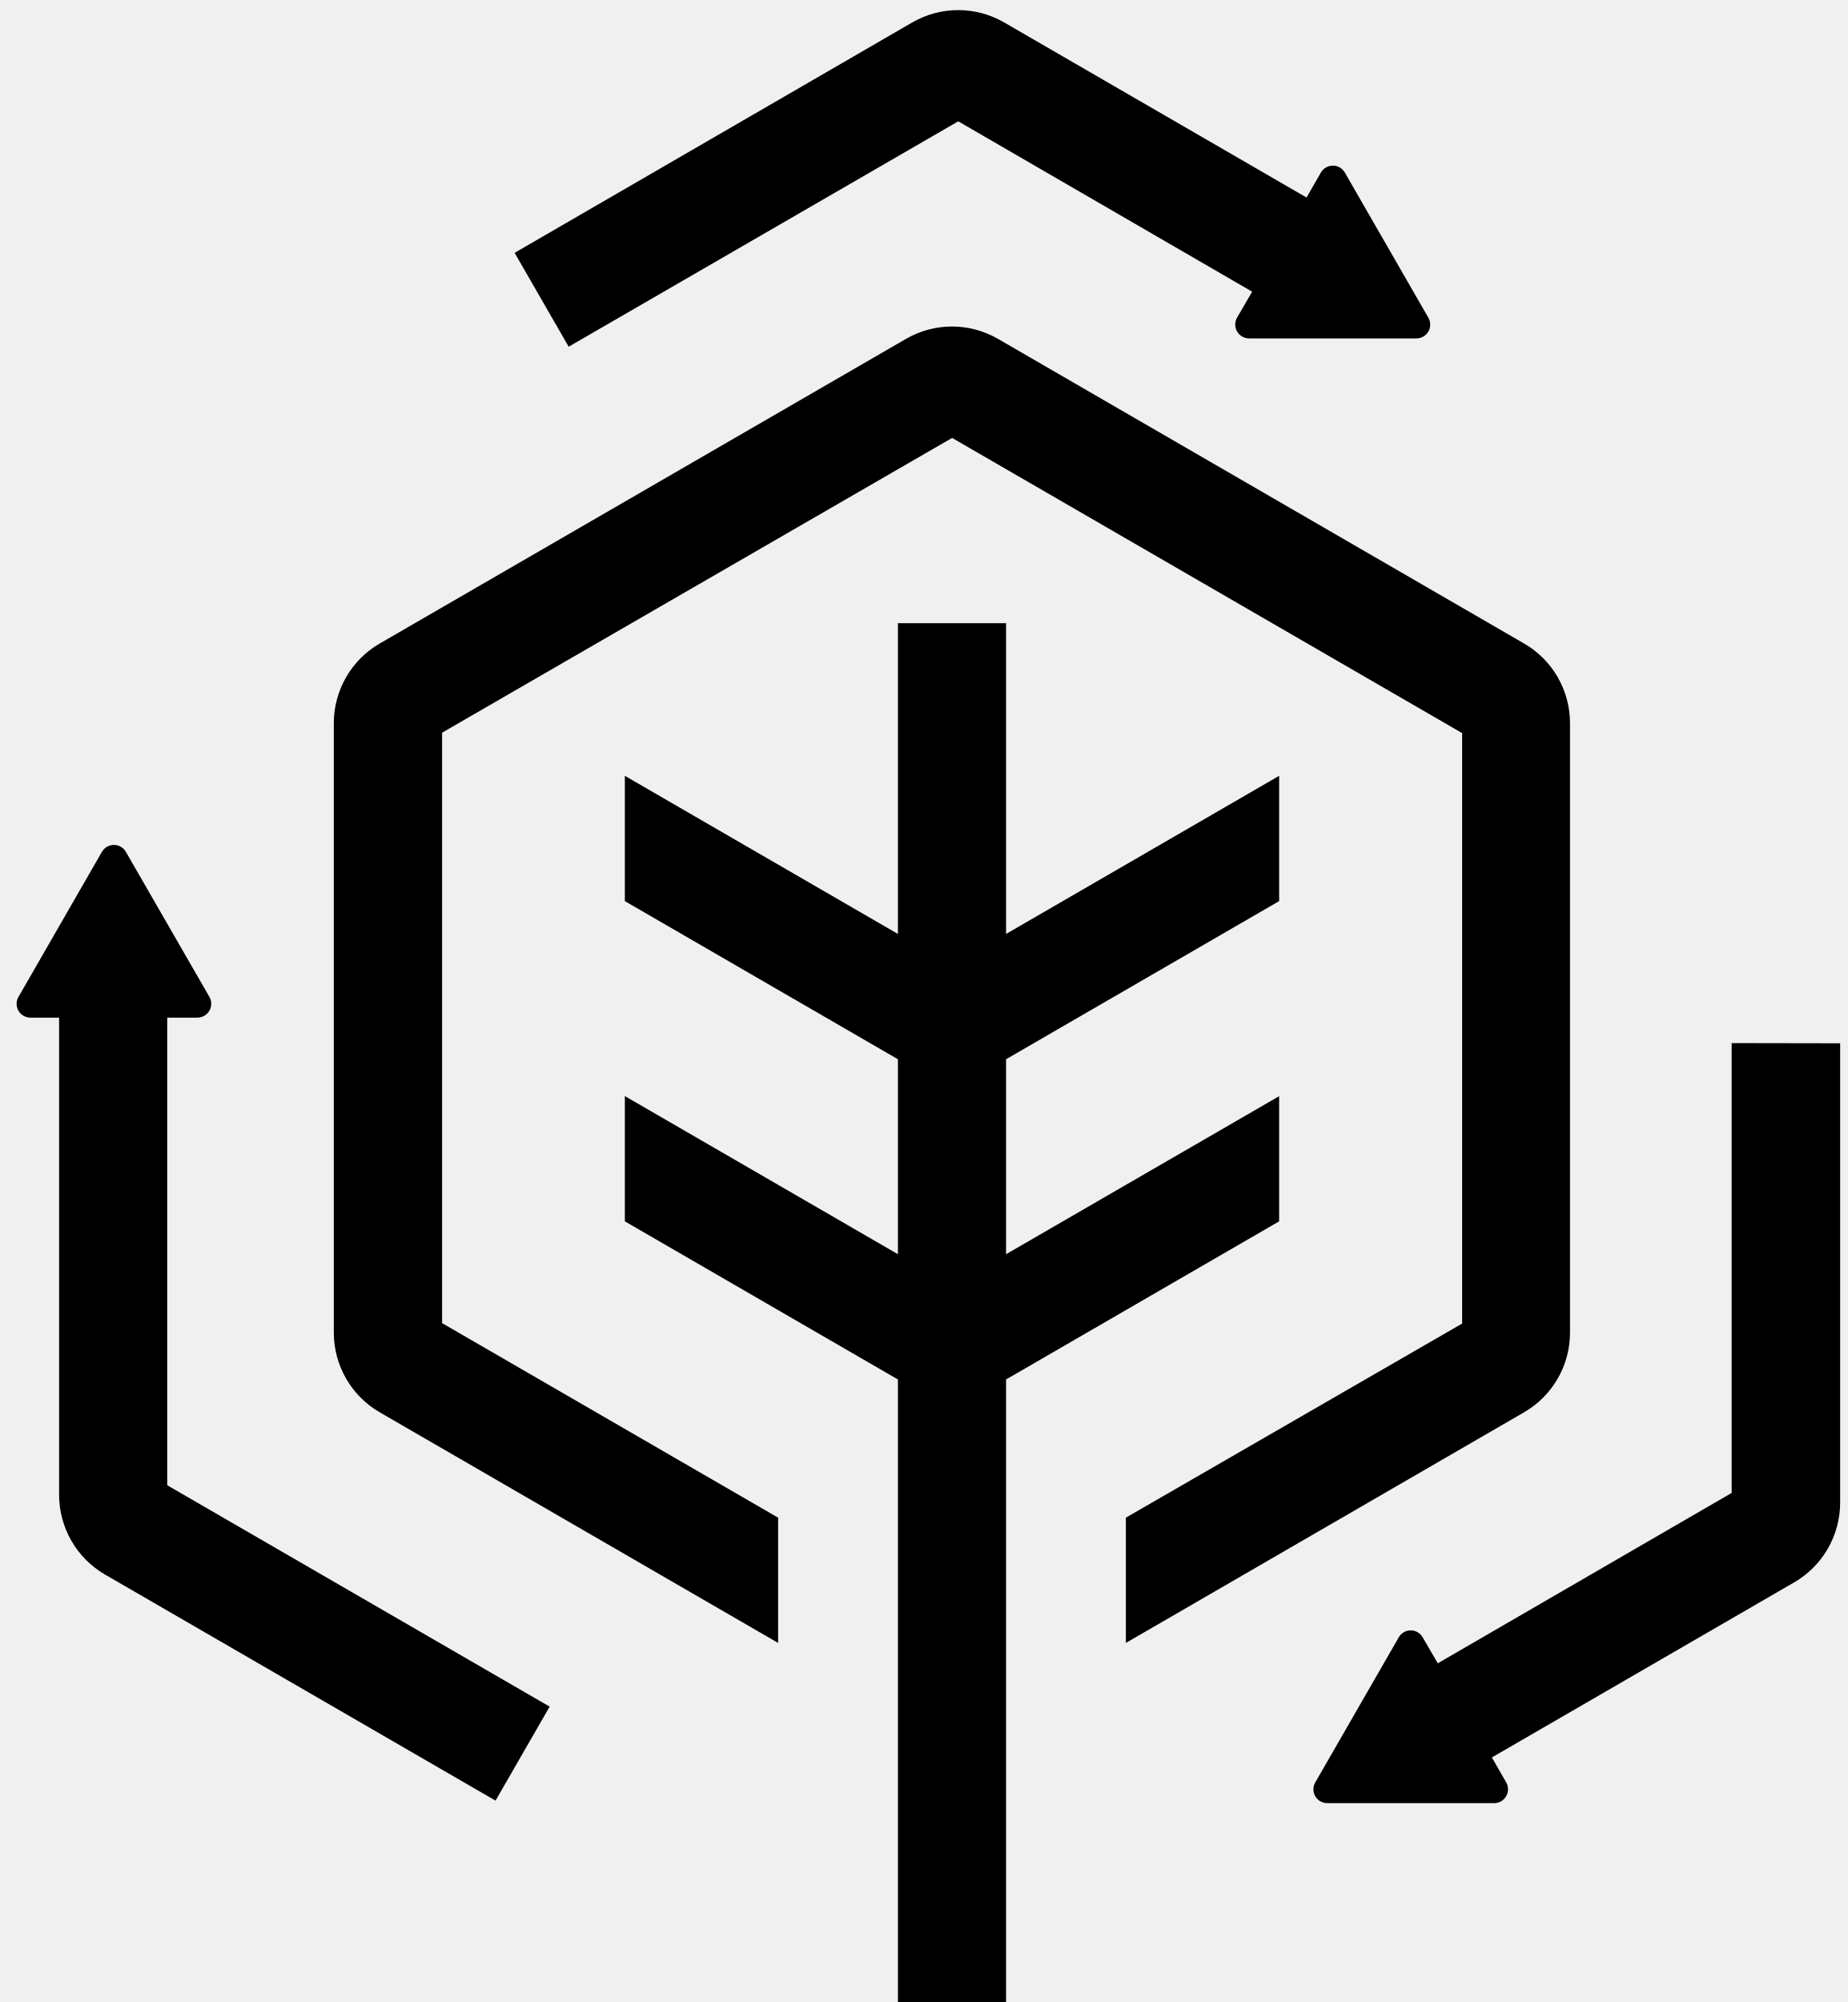
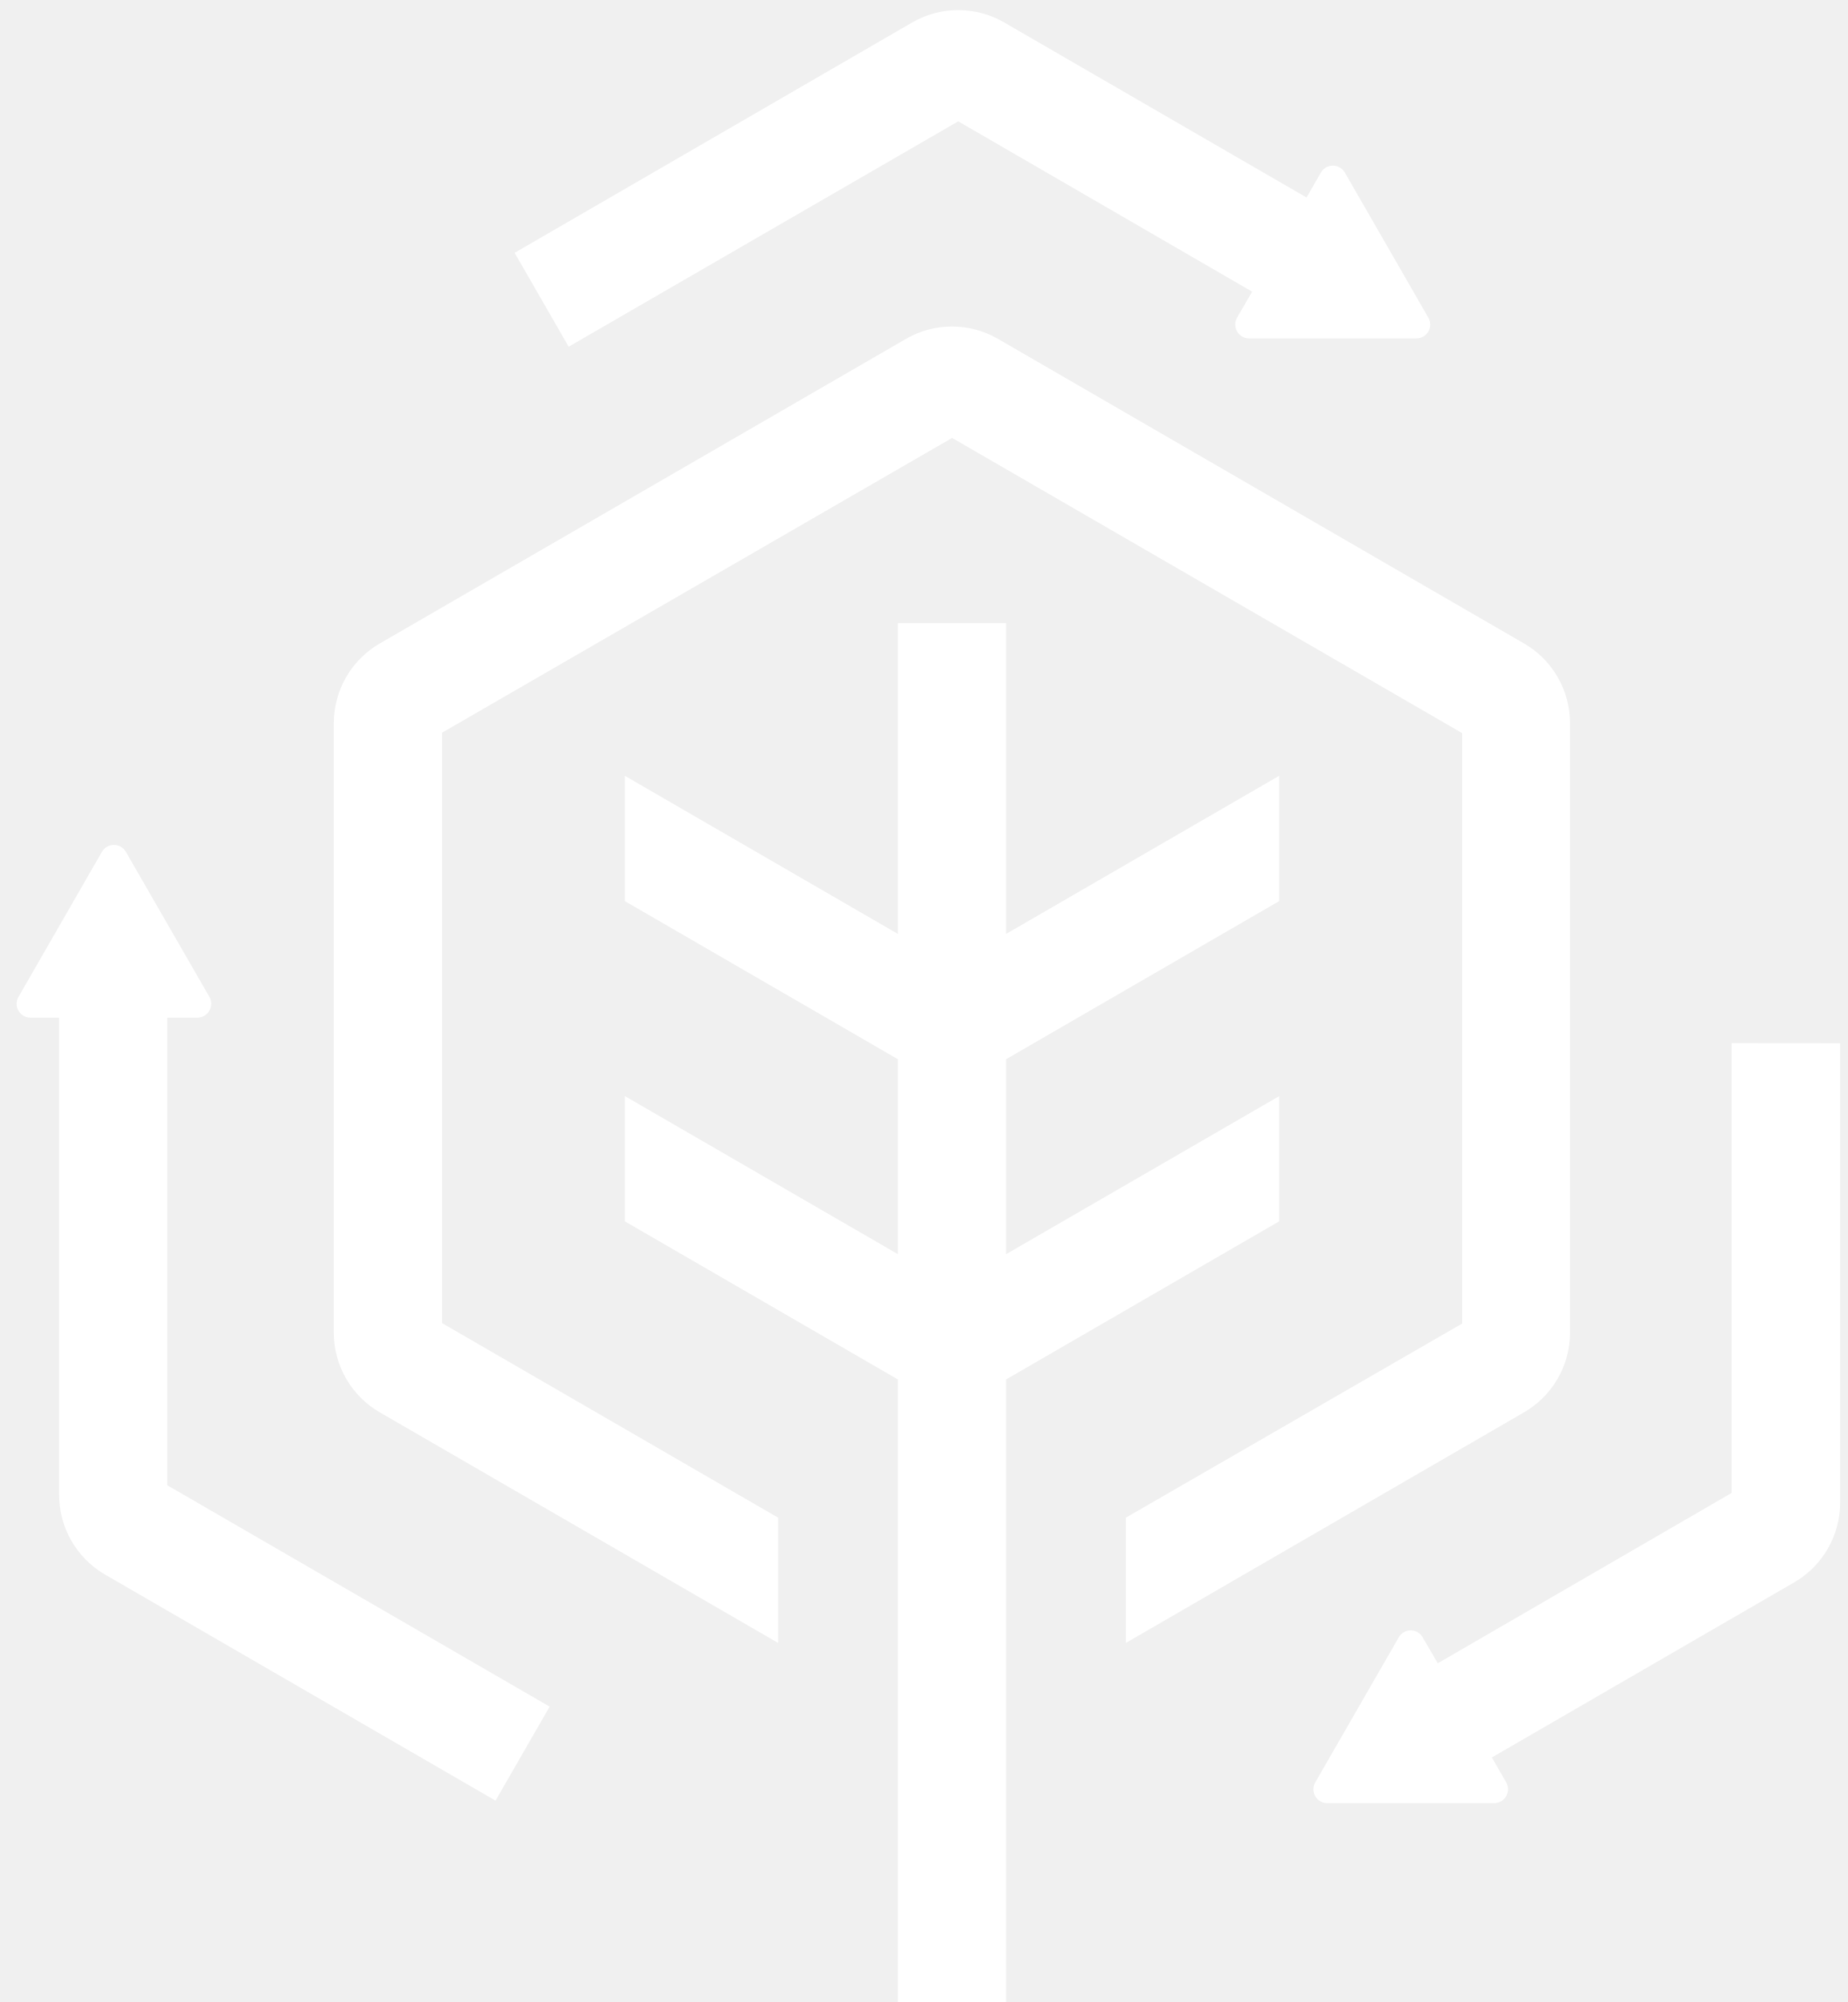
<svg xmlns="http://www.w3.org/2000/svg" width="60" height="65" viewBox="0 0 60 65" fill="none">
-   <path fill-rule="evenodd" clip-rule="evenodd" d="M43.669 5.602L46.381 10.314C46.421 10.383 46.442 10.462 46.441 10.541C46.441 10.621 46.419 10.7 46.379 10.768C46.338 10.837 46.28 10.893 46.21 10.932C46.14 10.97 46.062 10.989 45.982 10.987H40.556C40.478 10.986 40.401 10.965 40.334 10.926C40.266 10.886 40.21 10.83 40.17 10.762C40.131 10.694 40.111 10.617 40.11 10.538C40.11 10.46 40.13 10.382 40.169 10.314L40.66 9.47L31.116 3.939L18.466 11.257L16.711 8.209L29.629 0.725C30.081 0.465 30.594 0.328 31.115 0.328C31.637 0.328 32.149 0.465 32.601 0.725L42.426 6.413L42.892 5.602C42.931 5.534 42.988 5.477 43.056 5.438C43.124 5.398 43.202 5.378 43.28 5.378C43.359 5.378 43.437 5.398 43.505 5.438C43.573 5.477 43.63 5.534 43.669 5.602ZM5.43 48.222V33.04H6.41C6.489 33.04 6.566 33.019 6.634 32.98C6.702 32.94 6.758 32.884 6.798 32.816C6.837 32.748 6.858 32.67 6.859 32.592C6.859 32.513 6.839 32.435 6.8 32.367L4.086 27.655C4.046 27.587 3.99 27.531 3.922 27.492C3.854 27.453 3.777 27.433 3.699 27.433C3.62 27.433 3.543 27.453 3.475 27.492C3.407 27.531 3.351 27.587 3.311 27.655L0.6 32.367C0.56 32.435 0.539 32.513 0.539 32.591C0.539 32.67 0.56 32.748 0.599 32.816C0.638 32.884 0.695 32.941 0.763 32.98C0.831 33.019 0.908 33.04 0.987 33.04H1.919V48.534C1.92 49.057 2.057 49.571 2.318 50.025C2.578 50.478 2.953 50.855 3.404 51.118L16.091 58.462L17.848 55.41L5.43 48.222ZM56.23 33.867V48.472L46.687 54.003L46.196 53.159C46.157 53.09 46.1 53.033 46.032 52.994C45.964 52.954 45.887 52.934 45.808 52.934C45.73 52.934 45.652 52.954 45.584 52.994C45.516 53.033 45.46 53.09 45.421 53.159L42.709 57.871C42.67 57.939 42.649 58.016 42.649 58.095C42.649 58.174 42.669 58.251 42.709 58.319C42.748 58.388 42.804 58.444 42.873 58.484C42.941 58.523 43.018 58.544 43.097 58.543H48.523C48.601 58.543 48.678 58.522 48.745 58.482C48.813 58.443 48.869 58.386 48.908 58.318C48.947 58.25 48.968 58.173 48.968 58.095C48.969 58.016 48.949 57.939 48.91 57.871L48.444 57.06L58.268 51.371C58.719 51.109 59.093 50.732 59.354 50.279C59.614 49.827 59.752 49.313 59.753 48.791V33.873L56.23 33.867ZM49.493 20.895L32.399 10.998C31.947 10.738 31.434 10.601 30.913 10.601C30.392 10.601 29.879 10.738 29.427 10.998L12.327 20.895C11.875 21.157 11.5 21.534 11.239 21.987C10.978 22.44 10.84 22.955 10.839 23.478V43.271C10.84 43.794 10.978 44.308 11.239 44.761C11.5 45.214 11.875 45.59 12.327 45.852L25.267 53.342V49.275L14.356 42.959V23.788L30.917 14.218L47.478 23.802V42.973L36.559 49.275V53.342L49.493 45.852C49.945 45.59 50.32 45.214 50.581 44.761C50.843 44.308 50.98 43.794 50.981 43.271V23.478C50.981 22.955 50.843 22.44 50.582 21.987C50.321 21.534 49.946 21.157 49.493 20.895ZM41.536 25.189V29.257L32.669 34.391V40.721L41.536 35.59V39.654L32.669 44.788V65H29.157V44.788L20.29 39.654V35.587L29.157 40.721V34.391L20.29 29.257V25.189L29.157 30.323V20.233H32.669V30.323L41.536 25.189Z" fill="black" />
+   <path fill-rule="evenodd" clip-rule="evenodd" d="M43.669 5.602L46.381 10.314C46.421 10.383 46.442 10.462 46.441 10.541C46.441 10.621 46.419 10.7 46.379 10.768C46.338 10.837 46.28 10.893 46.21 10.932C46.14 10.97 46.062 10.989 45.982 10.987H40.556C40.478 10.986 40.401 10.965 40.334 10.926C40.266 10.886 40.21 10.83 40.17 10.762C40.131 10.694 40.111 10.617 40.11 10.538C40.11 10.46 40.13 10.382 40.169 10.314L40.66 9.47L31.116 3.939L18.466 11.257L16.711 8.209L29.629 0.725C30.081 0.465 30.594 0.328 31.115 0.328C31.637 0.328 32.149 0.465 32.601 0.725L42.426 6.413L42.892 5.602C42.931 5.534 42.988 5.477 43.056 5.438C43.124 5.398 43.202 5.378 43.28 5.378C43.359 5.378 43.437 5.398 43.505 5.438C43.573 5.477 43.63 5.534 43.669 5.602ZM5.43 48.222V33.04H6.41C6.489 33.04 6.566 33.019 6.634 32.98C6.702 32.94 6.758 32.884 6.798 32.816C6.837 32.748 6.858 32.67 6.859 32.592C6.859 32.513 6.839 32.435 6.8 32.367L4.086 27.655C4.046 27.587 3.99 27.531 3.922 27.492C3.854 27.453 3.777 27.433 3.699 27.433C3.62 27.433 3.543 27.453 3.475 27.492C3.407 27.531 3.351 27.587 3.311 27.655L0.6 32.367C0.56 32.435 0.539 32.513 0.539 32.591C0.539 32.67 0.56 32.748 0.599 32.816C0.638 32.884 0.695 32.941 0.763 32.98C0.831 33.019 0.908 33.04 0.987 33.04H1.919V48.534C1.92 49.057 2.057 49.571 2.318 50.025C2.578 50.478 2.953 50.855 3.404 51.118L16.091 58.462L17.848 55.41L5.43 48.222ZM56.23 33.867V48.472L46.687 54.003L46.196 53.159C46.157 53.09 46.1 53.033 46.032 52.994C45.964 52.954 45.887 52.934 45.808 52.934C45.73 52.934 45.652 52.954 45.584 52.994C45.516 53.033 45.46 53.09 45.421 53.159L42.709 57.871C42.67 57.939 42.649 58.016 42.649 58.095C42.649 58.174 42.669 58.251 42.709 58.319C42.748 58.388 42.804 58.444 42.873 58.484C42.941 58.523 43.018 58.544 43.097 58.543H48.523C48.601 58.543 48.678 58.522 48.745 58.482C48.813 58.443 48.869 58.386 48.908 58.318C48.947 58.25 48.968 58.173 48.968 58.095C48.969 58.016 48.949 57.939 48.91 57.871L48.444 57.06L58.268 51.371C58.719 51.109 59.093 50.732 59.354 50.279C59.614 49.827 59.752 49.313 59.753 48.791V33.873L56.23 33.867ZM49.493 20.895L32.399 10.998C31.947 10.738 31.434 10.601 30.913 10.601C30.392 10.601 29.879 10.738 29.427 10.998L12.327 20.895C11.875 21.157 11.5 21.534 11.239 21.987C10.978 22.44 10.84 22.955 10.839 23.478V43.271C10.84 43.794 10.978 44.308 11.239 44.761C11.5 45.214 11.875 45.59 12.327 45.852L25.267 53.342V49.275L14.356 42.959V23.788L30.917 14.218L47.478 23.802V42.973L36.559 49.275V53.342L49.493 45.852C49.945 45.59 50.32 45.214 50.581 44.761C50.843 44.308 50.98 43.794 50.981 43.271V23.478C50.981 22.955 50.843 22.44 50.582 21.987C50.321 21.534 49.946 21.157 49.493 20.895ZM41.536 25.189V29.257L32.669 34.391V40.721L41.536 35.59V39.654L32.669 44.788V65H29.157V44.788L20.29 39.654V35.587L29.157 40.721V34.391L20.29 29.257V25.189L29.157 30.323V20.233H32.669V30.323L41.536 25.189Z" fill="white" />
</svg>
